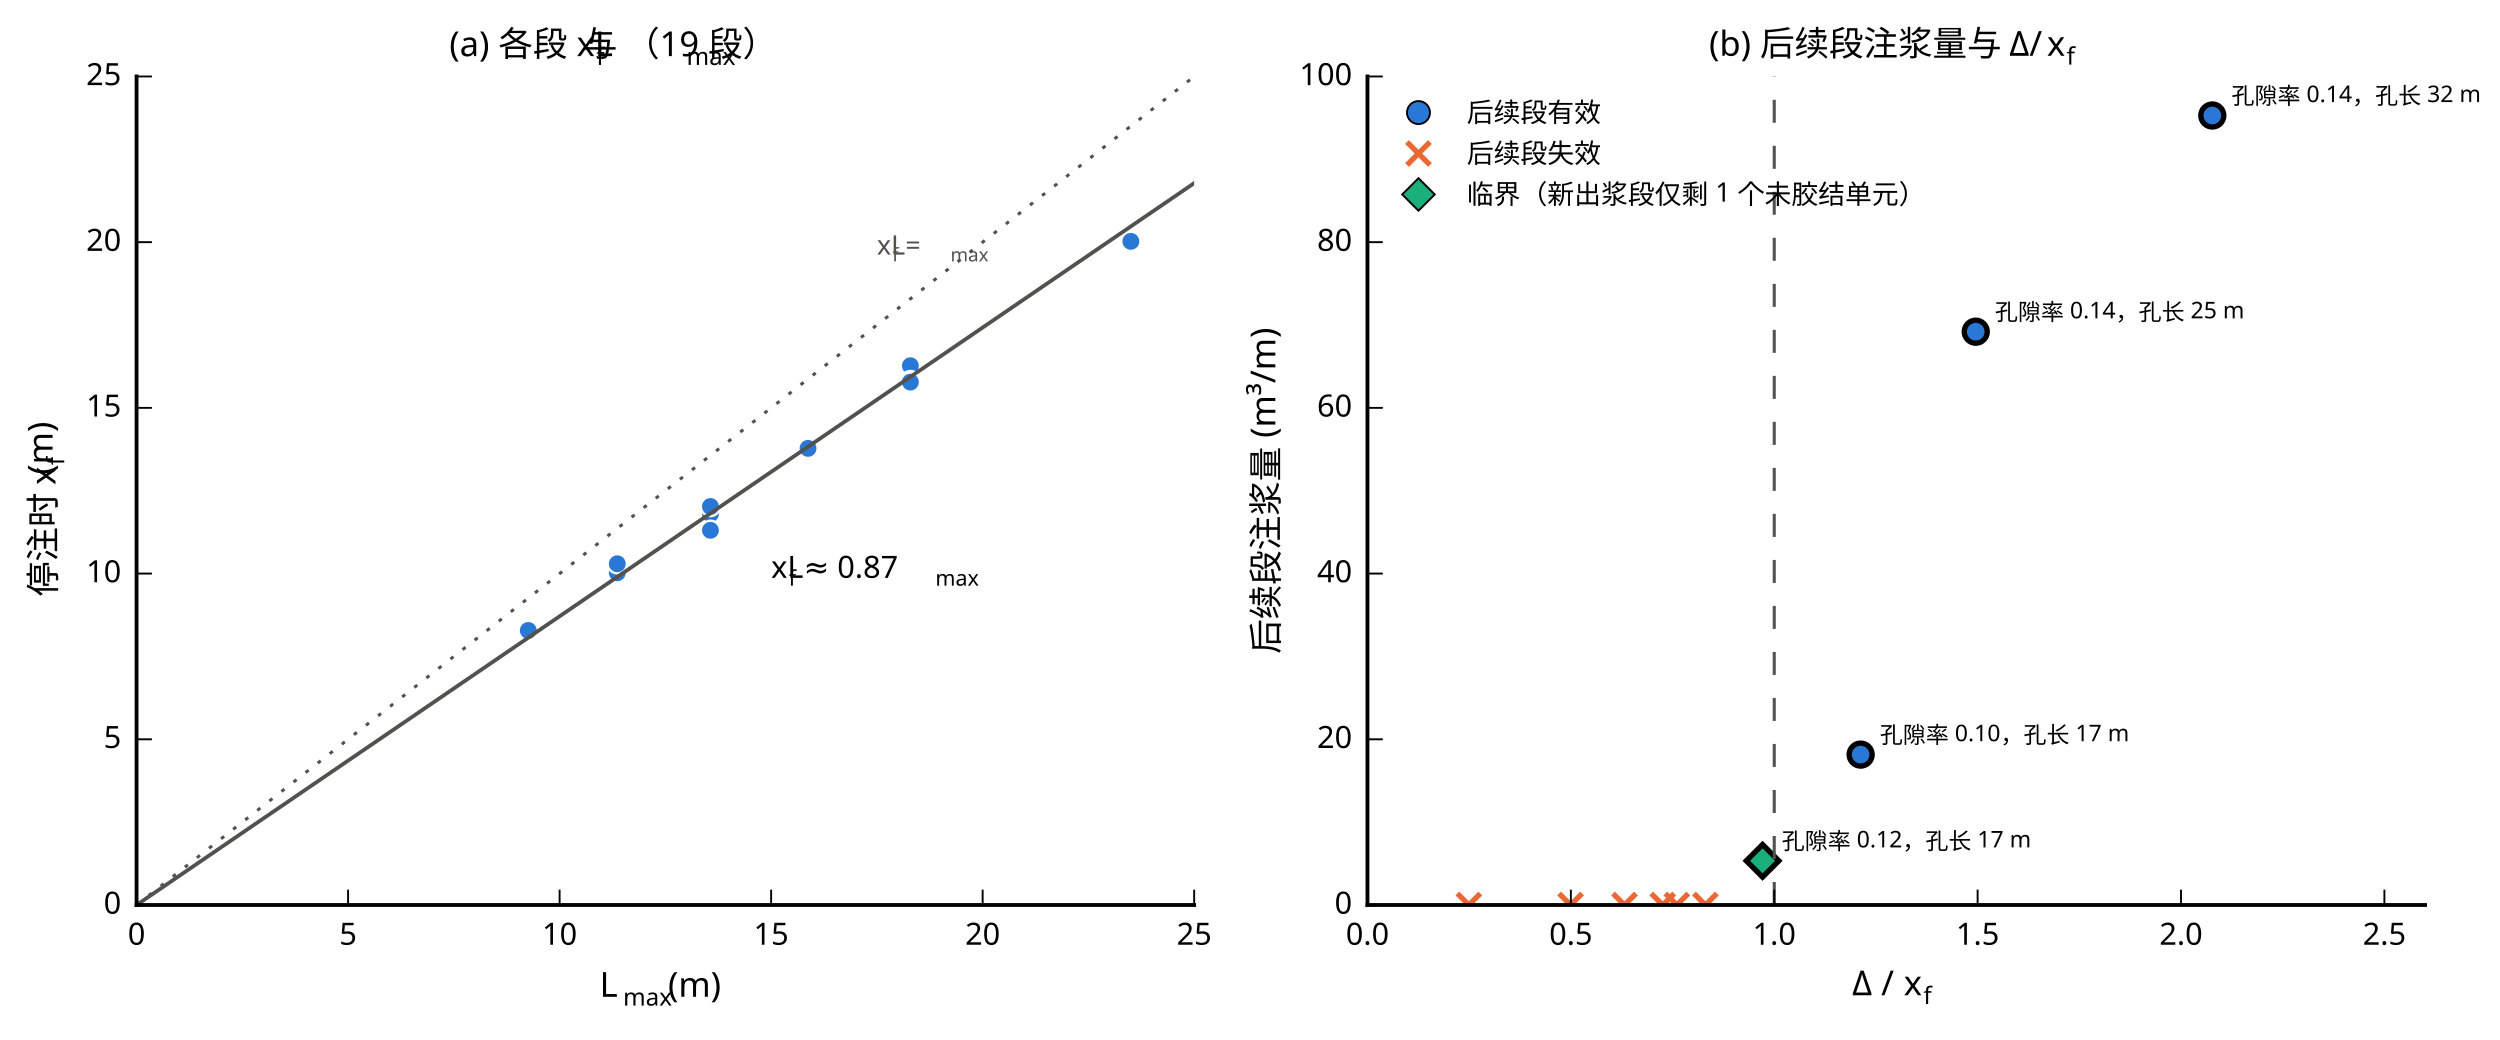
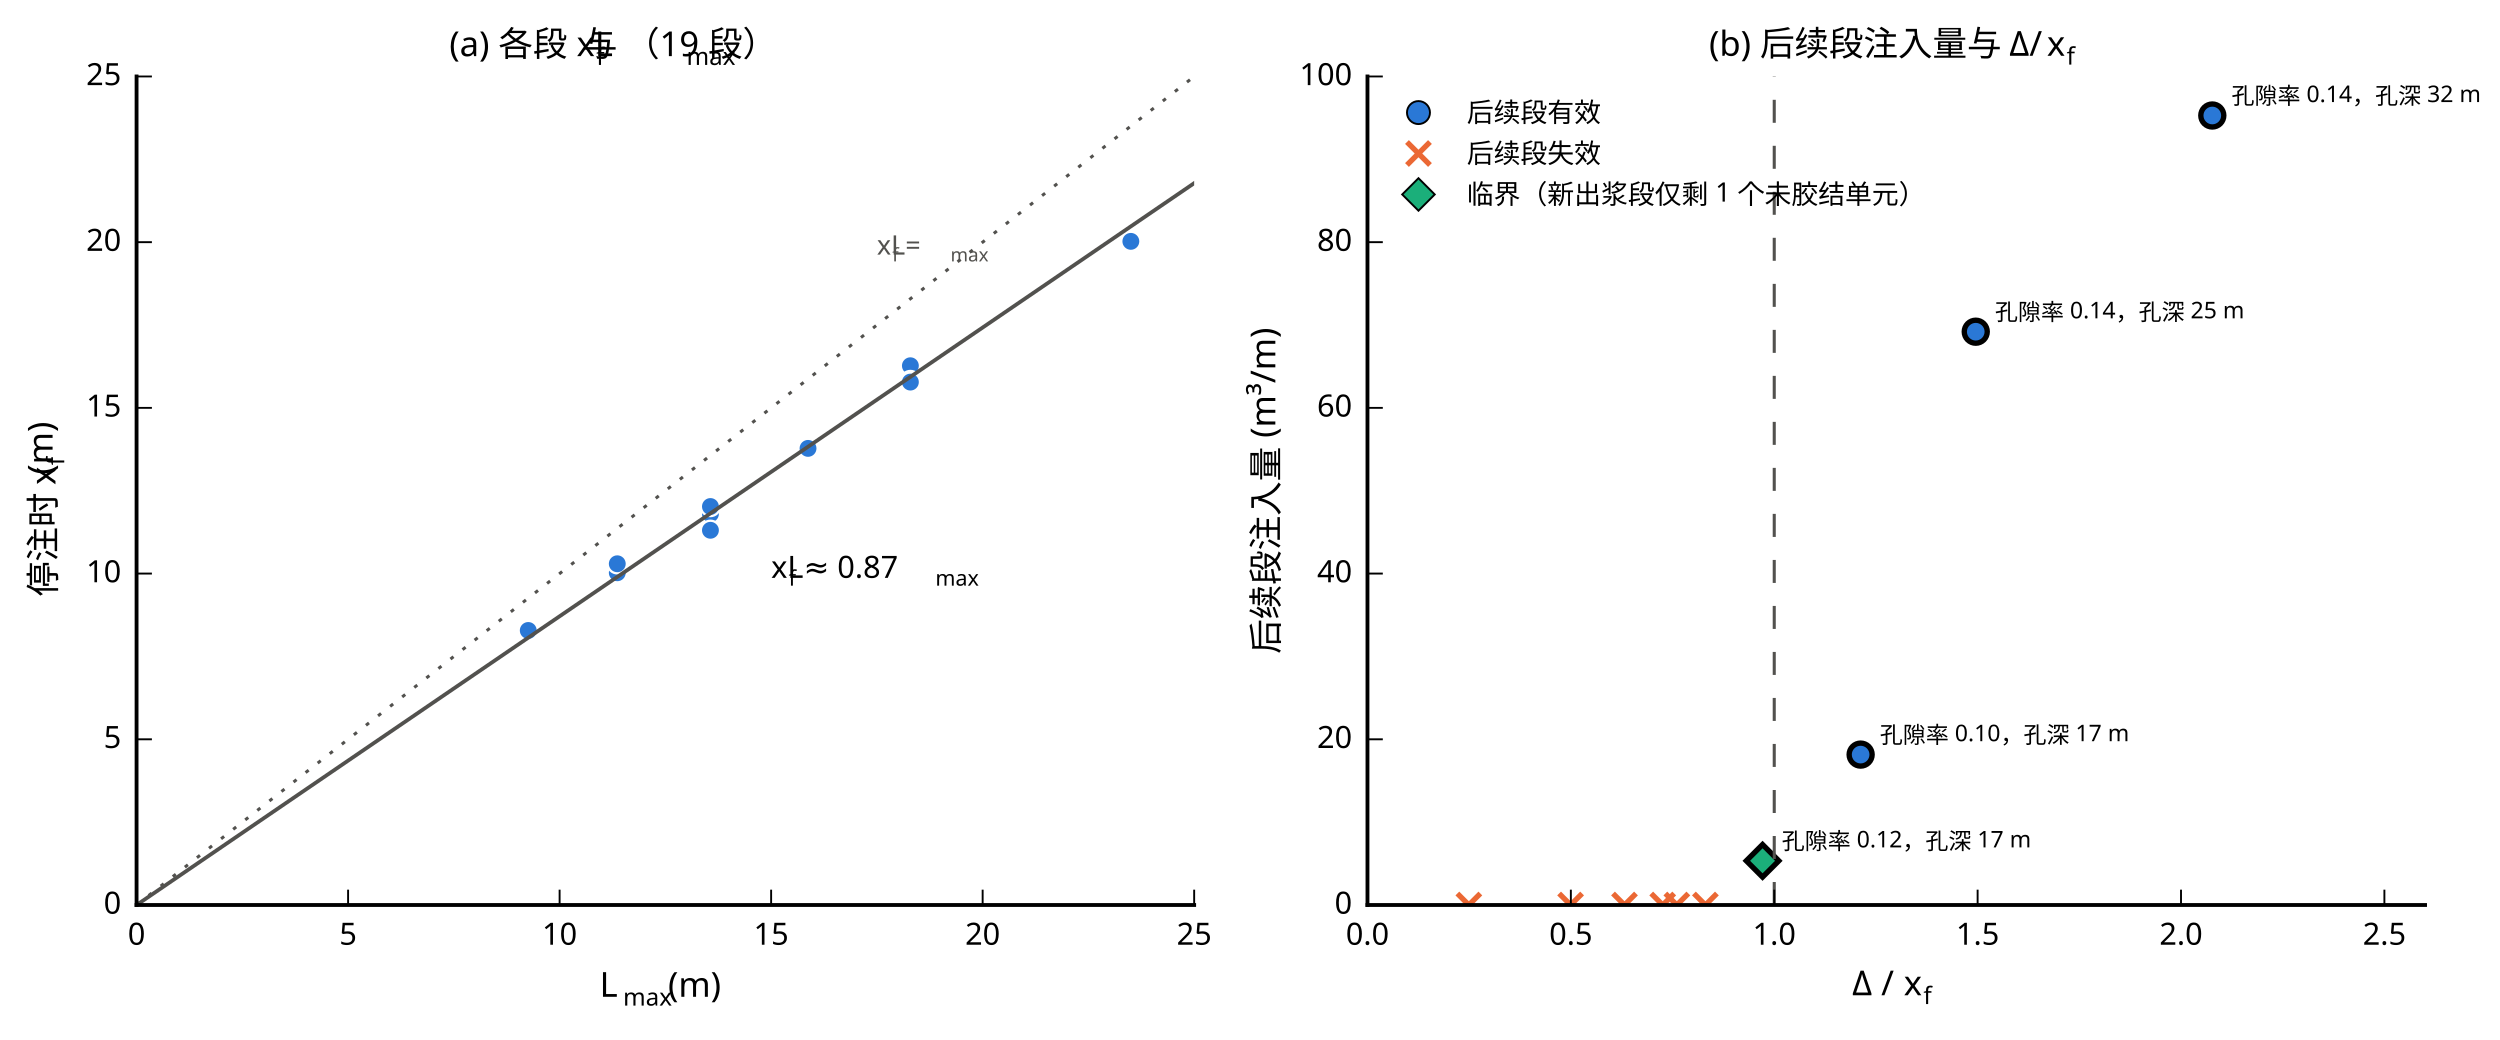
<svg xmlns="http://www.w3.org/2000/svg" xmlns:xlink="http://www.w3.org/1999/xlink" height="271pt" version="1.1" viewBox="0 0 652 271" width="652pt">
  <defs>
    <style type="text/css">
*{stroke-linecap:butt;stroke-linejoin:round;}
  </style>
  </defs>
  <g id="figure_1">
    <g id="patch_1">
      <path d=" M0 271.224 L652.566 271.224 L652.566 0 L0 0 z " style="fill:#ffffff;" />
    </g>
    <g id="axes_1">
      <g id="patch_2">
        <path d=" M35.617 236.024 L311.438 236.024 L311.438 19.94 L35.617 19.94 z " style="fill:#ffffff;" />
      </g>
      <g id="line2d_1">
        <defs>
          <path d=" M0 2.5 C0.663 2.5 1.299 2.237 1.768 1.768 C2.237 1.299 2.5 0.663 2.5 0 C2.5 -0.663 2.237 -1.299 1.768 -1.768 C1.299 -2.237 0.663 -2.5 0 -2.5 C-0.663 -2.5 -1.299 -2.237 -1.768 -1.768 C-2.237 -1.299 -2.5 -0.663 -2.5 0 C-2.5 0.663 -2.237 1.299 -1.768 1.768 C-1.299 2.237 -0.663 2.5 0 2.5 z " id="m7b14537338" style="stroke:#ffffff;stroke-width:0.6;" />
        </defs>
        <g clip-path="url(#p97214907ff)">
          <use style="fill:#2a78d6;stroke:#ffffff;stroke-width:0.6;" x="137.769" xlink:href="#m7b14537338" y="164.426" />
          <use style="fill:#2a78d6;stroke:#ffffff;stroke-width:0.6;" x="185.281" xlink:href="#m7b14537338" y="131.678" />
          <use style="fill:#2a78d6;stroke:#ffffff;stroke-width:0.6;" x="237.429" xlink:href="#m7b14537338" y="95.387" />
          <use style="fill:#2a78d6;stroke:#ffffff;stroke-width:0.6;" x="137.769" xlink:href="#m7b14537338" y="164.733" />
          <use style="fill:#2a78d6;stroke:#ffffff;stroke-width:0.6;" x="137.769" xlink:href="#m7b14537338" y="164.426" />
          <use style="fill:#2a78d6;stroke:#ffffff;stroke-width:0.6;" x="185.281" xlink:href="#m7b14537338" y="131.985" />
          <use style="fill:#2a78d6;stroke:#ffffff;stroke-width:0.6;" x="237.429" xlink:href="#m7b14537338" y="99.237" />
          <use style="fill:#2a78d6;stroke:#ffffff;stroke-width:0.6;" x="237.429" xlink:href="#m7b14537338" y="99.651" />
          <use style="fill:#2a78d6;stroke:#ffffff;stroke-width:0.6;" x="160.985" xlink:href="#m7b14537338" y="149.379" />
          <use style="fill:#2a78d6;stroke:#ffffff;stroke-width:0.6;" x="160.985" xlink:href="#m7b14537338" y="147.032" />
          <use style="fill:#2a78d6;stroke:#ffffff;stroke-width:0.6;" x="210.734" xlink:href="#m7b14537338" y="116.631" />
          <use style="fill:#2a78d6;stroke:#ffffff;stroke-width:0.6;" x="210.734" xlink:href="#m7b14537338" y="116.938" />
          <use style="fill:#2a78d6;stroke:#ffffff;stroke-width:0.6;" x="294.925" xlink:href="#m7b14537338" y="62.639" />
          <use style="fill:#2a78d6;stroke:#ffffff;stroke-width:0.6;" x="294.925" xlink:href="#m7b14537338" y="62.945" />
          <use style="fill:#2a78d6;stroke:#ffffff;stroke-width:0.6;" x="185.281" xlink:href="#m7b14537338" y="134.017" />
          <use style="fill:#2a78d6;stroke:#ffffff;stroke-width:0.6;" x="185.281" xlink:href="#m7b14537338" y="131.786" />
          <use style="fill:#2a78d6;stroke:#ffffff;stroke-width:0.6;" x="185.281" xlink:href="#m7b14537338" y="131.786" />
          <use style="fill:#2a78d6;stroke:#ffffff;stroke-width:0.6;" x="185.281" xlink:href="#m7b14537338" y="138.297" />
          <use style="fill:#2a78d6;stroke:#ffffff;stroke-width:0.6;" x="185.281" xlink:href="#m7b14537338" y="132.1" />
        </g>
      </g>
      <g id="line2d_2">
        <path clip-path="url(#p97214907ff)" d=" M35.617 236.024 L311.438 47.77" style="fill:none;stroke:#52514e;stroke-linecap:square;" />
      </g>
      <g id="line2d_3">
        <path clip-path="url(#p97214907ff)" d=" M35.617 236.024 L311.438 19.94" style="fill:none;stroke:#52514e;stroke-dasharray:1,3;stroke-dashoffset:0.0;stroke-width:0.8;" />
      </g>
      <g id="patch_3">
        <path d=" M35.617 236.024 L311.438 236.024" style="fill:none;stroke:#000000;stroke-linecap:square;stroke-linejoin:miter;" />
      </g>
      <g id="patch_4">
        <path d=" M35.617 236.024 L35.617 19.94" style="fill:none;stroke:#000000;stroke-linecap:square;stroke-linejoin:miter;" />
      </g>
      <g id="matplotlib.axis_1">
        <g id="xtick_1">
          <g id="line2d_4">
            <defs>
              <path d=" M0 0 L0 -4" id="m93b0483c22" style="stroke:#000000;stroke-width:0.5;" />
            </defs>
            <g>
              <use style="stroke:#000000;stroke-width:0.5;" x="35.617" xlink:href="#m93b0483c22" y="236.024" />
            </g>
          </g>
          <g id="text_1">
            <text style="font-family:Noto Sans SC;font-size:8.0px;font-style:normal;text-anchor:middle;" transform="rotate(-0, 35.6175, 246.3917)" x="35.617" y="246.392">0</text>
          </g>
        </g>
        <g id="xtick_2">
          <g id="line2d_5">
            <g>
              <use style="stroke:#000000;stroke-width:0.5;" x="90.782" xlink:href="#m93b0483c22" y="236.024" />
            </g>
          </g>
          <g id="text_2">
            <text style="font-family:Noto Sans SC;font-size:8.0px;font-style:normal;text-anchor:middle;" transform="rotate(-0, 90.78151, 246.3917)" x="90.782" y="246.392">5</text>
          </g>
        </g>
        <g id="xtick_3">
          <g id="line2d_6">
            <g>
              <use style="stroke:#000000;stroke-width:0.5;" x="145.946" xlink:href="#m93b0483c22" y="236.024" />
            </g>
          </g>
          <g id="text_3">
            <text style="font-family:Noto Sans SC;font-size:8.0px;font-style:normal;text-anchor:middle;" transform="rotate(-0, 145.9455, 246.3917)" x="145.946" y="246.392">10</text>
          </g>
        </g>
        <g id="xtick_4">
          <g id="line2d_7">
            <g>
              <use style="stroke:#000000;stroke-width:0.5;" x="201.11" xlink:href="#m93b0483c22" y="236.024" />
            </g>
          </g>
          <g id="text_4">
            <text style="font-family:Noto Sans SC;font-size:8.0px;font-style:normal;text-anchor:middle;" transform="rotate(-0, 201.1095, 246.3917)" x="201.11" y="246.392">15</text>
          </g>
        </g>
        <g id="xtick_5">
          <g id="line2d_8">
            <g>
              <use style="stroke:#000000;stroke-width:0.5;" x="256.274" xlink:href="#m93b0483c22" y="236.024" />
            </g>
          </g>
          <g id="text_5">
            <text style="font-family:Noto Sans SC;font-size:8.0px;font-style:normal;text-anchor:middle;" transform="rotate(-0, 256.2735, 246.3917)" x="256.274" y="246.392">20</text>
          </g>
        </g>
        <g id="xtick_6">
          <g id="line2d_9">
            <g>
              <use style="stroke:#000000;stroke-width:0.5;" x="311.438" xlink:href="#m93b0483c22" y="236.024" />
            </g>
          </g>
          <g id="text_6">
            <text style="font-family:Noto Sans SC;font-size:8.0px;font-style:normal;text-anchor:middle;" transform="rotate(-0, 311.4375, 246.3917)" x="311.438" y="246.392">25</text>
          </g>
        </g>
        <g id="text_7">
          <g transform="translate(156.3825 260.6042)">
            <text>
              <tspan style="font-family:cmr10;font-size:6.3px;font-style:regular;" x="6.122 11.37 14.52" y="1.655">max</tspan>
              <tspan style="font-family:Noto Sans SC;font-size:9.0px;font-style:regular;" x="17.839 19.855 22.897 31.231" y="-0.641"> (m)</tspan>
              <tspan style="font-family:cmmi10;font-size:9.0px;font-style:regular;" x="0.0" y="-0.641">L</tspan>
            </text>
          </g>
        </g>
      </g>
      <g id="matplotlib.axis_2">
        <g id="ytick_1">
          <g id="line2d_10">
            <defs>
              <path d=" M0 0 L4 0" id="m728421d6d4" style="stroke:#000000;stroke-width:0.5;" />
            </defs>
            <g>
              <use style="stroke:#000000;stroke-width:0.5;" x="35.617" xlink:href="#m728421d6d4" y="236.024" />
            </g>
          </g>
          <g id="text_8">
            <text style="font-family:Noto Sans SC;font-size:8.0px;font-style:normal;text-anchor:end;" transform="rotate(-0, 31.6175, 238.2917)" x="31.617" y="238.292">0</text>
          </g>
        </g>
        <g id="ytick_2">
          <g id="line2d_11">
            <g>
              <use style="stroke:#000000;stroke-width:0.5;" x="35.617" xlink:href="#m728421d6d4" y="192.807" />
            </g>
          </g>
          <g id="text_9">
            <text style="font-family:Noto Sans SC;font-size:8.0px;font-style:normal;text-anchor:end;" transform="rotate(-0, 31.6175, 195.0748)" x="31.617" y="195.075">5</text>
          </g>
        </g>
        <g id="ytick_3">
          <g id="line2d_12">
            <g>
              <use style="stroke:#000000;stroke-width:0.5;" x="35.617" xlink:href="#m728421d6d4" y="149.59" />
            </g>
          </g>
          <g id="text_10">
            <text style="font-family:Noto Sans SC;font-size:8.0px;font-style:normal;text-anchor:end;" transform="rotate(-0, 31.6175, 151.858)" x="31.617" y="151.858">10</text>
          </g>
        </g>
        <g id="ytick_4">
          <g id="line2d_13">
            <g>
              <use style="stroke:#000000;stroke-width:0.5;" x="35.617" xlink:href="#m728421d6d4" y="106.374" />
            </g>
          </g>
          <g id="text_11">
            <text style="font-family:Noto Sans SC;font-size:8.0px;font-style:normal;text-anchor:end;" transform="rotate(-0, 31.6175, 108.6412)" x="31.617" y="108.641">15</text>
          </g>
        </g>
        <g id="ytick_5">
          <g id="line2d_14">
            <g>
              <use style="stroke:#000000;stroke-width:0.5;" x="35.617" xlink:href="#m728421d6d4" y="63.157" />
            </g>
          </g>
          <g id="text_12">
            <text style="font-family:Noto Sans SC;font-size:8.0px;font-style:normal;text-anchor:end;" transform="rotate(-0, 31.6175, 65.42433)" x="31.617" y="65.424">20</text>
          </g>
        </g>
        <g id="ytick_6">
          <g id="line2d_15">
            <g>
              <use style="stroke:#000000;stroke-width:0.5;" x="35.617" xlink:href="#m728421d6d4" y="19.94" />
            </g>
          </g>
          <g id="text_13">
            <text style="font-family:Noto Sans SC;font-size:8.0px;font-style:normal;text-anchor:end;" transform="rotate(-0, 31.6175, 22.2075)" x="31.617" y="22.207">25</text>
          </g>
        </g>
        <g id="text_14">
          <g transform="translate(14.85 155.4771)rotate(-90.0)">
            <text>
              <tspan style="font-family:cmmi10;font-size:6.3px;font-style:regular;" x="34.153" y="1.905">f</tspan>
              <tspan style="font-family:Noto Sans SC;font-size:9.0px;font-style:regular;" x="0.0 9.0 18.0 27.0 38.552 40.568 43.61 51.944" y="-0.391">停注时  (m)</tspan>
              <tspan style="font-family:cmmi10;font-size:9.0px;font-style:regular;" x="29.016" y="-0.391">x</tspan>
            </text>
          </g>
        </g>
      </g>
      <g id="text_15">
        <g transform="translate(201.1095 150.7307)">
          <text>
            <tspan style="font-family:cmmi10;font-size:8.0px;font-style:regular;" x="0.0 37.396" y="-0.031">xL</tspan>
            <tspan style="font-family:cmr10;font-size:5.6px;font-style:regular;" x="42.838 47.503 50.303" y="2.01">max</tspan>
            <tspan style="font-family:cmmi10;font-size:5.6px;font-style:regular;" x="4.566" y="2.01">f</tspan>
            <tspan style="font-family:Noto Sans SC;font-size:8.0px;font-style:regular;" x="8.477 10.269 18.269 20.061 24.501 26.725 31.164 35.604" y="-0.031"> ≈ 0.87 </tspan>
          </text>
        </g>
      </g>
      <g id="text_16">
        <g style="fill:#52514e;" transform="translate(228.6915 66.61418)">
          <text>
            <tspan style="font-family:cmr10;font-size:4.9px;font-style:regular;" x="19.199 23.281 25.731" y="1.567">max</tspan>
            <tspan style="font-family:cmmi10;font-size:7.0px;font-style:regular;" x="0.0 14.438" y="-0.219">xL</tspan>
            <tspan style="font-family:Noto Sans SC;font-size:7.0px;font-style:regular;" x="7.417 8.985 12.87" y="-0.219"> = </tspan>
            <tspan style="font-family:cmmi10;font-size:4.9px;font-style:regular;" x="3.996" y="1.567">f</tspan>
          </text>
        </g>
      </g>
      <g id="text_17">
        <g transform="translate(117.1875 14.94)">
          <text>
            <tspan style="font-family:cmr10;font-size:6.3px;font-style:regular;" x="61.873 67.121 70.271" y="1.999">max</tspan>
            <tspan style="font-family:cmmi10;font-size:6.3px;font-style:regular;" x="38.32" y="1.999">f</tspan>
            <tspan style="font-family:Noto Sans SC;font-size:9.0px;font-style:regular;" x="0.0 3.042 8.109 11.151 13.167 22.167 31.167 42.719 44.735 53.735 73.59 82.59 87.585 92.58 94.596 103.596" y="-0.297">(a) 各段  与 （19 段）</tspan>
            <tspan style="font-family:cmmi10;font-size:9.0px;font-style:regular;" x="33.183 55.751" y="-0.297">xL</tspan>
          </text>
        </g>
      </g>
    </g>
    <g id="axes_2">
      <g id="patch_5">
        <path d=" M356.637 236.024 L632.457 236.024 L632.457 19.94 L356.637 19.94 z " style="fill:#ffffff;" />
      </g>
      <g id="line2d_16">
        <defs>
          <path d=" M0 3 C0.796 3 1.559 2.684 2.121 2.121 C2.684 1.559 3 0.796 3 0 C3 -0.796 2.684 -1.559 2.121 -2.121 C1.559 -2.684 0.796 -3 0 -3 C-0.796 -3 -1.559 -2.684 -2.121 -2.121 C-2.684 -1.559 -3 -0.796 -3 0 C-3 0.796 -2.684 1.559 -2.121 2.121 C-1.559 2.684 -0.796 3 0 3 z " id="m675a08250c" style="stroke:#000000;stroke-width:1.4;" />
        </defs>
        <g clip-path="url(#p2cad0af185)">
          <use style="fill:#2a78d6;stroke:#000000;stroke-width:1.4;" x="485.254" xlink:href="#m675a08250c" y="196.799" />
        </g>
      </g>
      <g id="line2d_17">
        <defs>
          <path d=" M-3 3 L3 -3 M-3 -3 L3 3" id="m26c55d643b" style="stroke:#eb6834;stroke-width:1.4;" />
        </defs>
        <g clip-path="url(#p2cad0af185)">
          <use style="fill:#eb6834;stroke:#eb6834;stroke-width:1.4;" x="444.77" xlink:href="#m26c55d643b" y="236.023" />
        </g>
      </g>
      <g id="line2d_18">
        <g clip-path="url(#p2cad0af185)">
          <use style="fill:#eb6834;stroke:#eb6834;stroke-width:1.4;" x="423.67" xlink:href="#m26c55d643b" y="236.023" />
        </g>
      </g>
      <g id="line2d_19">
        <g clip-path="url(#p2cad0af185)">
          <use style="fill:#eb6834;stroke:#eb6834;stroke-width:1.4;" x="437.321" xlink:href="#m26c55d643b" y="236.023" />
        </g>
      </g>
      <g id="line2d_20">
        <defs>
          <path d=" M-3.33067e-16 4.243 L4.243 0 L5.55112e-16 -4.243 L-4.243 -8.88178e-16 z " id="m7ab03abc4a" style="stroke:#000000;stroke-linejoin:miter;stroke-width:1.4;" />
        </defs>
        <g clip-path="url(#p2cad0af185)">
          <use style="fill:#1baf7a;stroke:#000000;stroke-linejoin:miter;stroke-width:1.4;" x="459.672" xlink:href="#m7ab03abc4a" y="224.498" />
        </g>
      </g>
      <g id="line2d_21">
        <g clip-path="url(#p2cad0af185)">
          <use style="fill:#eb6834;stroke:#eb6834;stroke-width:1.4;" x="433.634" xlink:href="#m26c55d643b" y="236.023" />
        </g>
      </g>
      <g id="line2d_22">
        <g clip-path="url(#p2cad0af185)">
          <use style="fill:#eb6834;stroke:#eb6834;stroke-width:1.4;" x="409.615" xlink:href="#m26c55d643b" y="236.023" />
        </g>
      </g>
      <g id="line2d_23">
        <g clip-path="url(#p2cad0af185)">
          <use style="fill:#eb6834;stroke:#eb6834;stroke-width:1.4;" x="383.077" xlink:href="#m26c55d643b" y="236.023" />
        </g>
      </g>
      <g id="line2d_24">
        <g clip-path="url(#p2cad0af185)">
          <use style="fill:#2a78d6;stroke:#000000;stroke-width:1.4;" x="515.276" xlink:href="#m675a08250c" y="86.51" />
        </g>
      </g>
      <g id="line2d_25">
        <g clip-path="url(#p2cad0af185)">
          <use style="fill:#2a78d6;stroke:#000000;stroke-width:1.4;" x="576.969" xlink:href="#m675a08250c" y="30.123" />
        </g>
      </g>
      <g id="line2d_26">
        <path clip-path="url(#p2cad0af185)" d=" M462.722 236.024 L462.722 19.94" style="fill:none;stroke:#52514e;stroke-dasharray:6,6;stroke-dashoffset:0.0;stroke-width:0.8;" />
      </g>
      <g id="line2d_27" />
      <g id="line2d_28" />
      <g id="line2d_29" />
      <g id="patch_6">
        <path d=" M356.637 236.024 L632.457 236.024" style="fill:none;stroke:#000000;stroke-linecap:square;stroke-linejoin:miter;" />
      </g>
      <g id="patch_7">
        <path d=" M356.637 236.024 L356.637 19.94" style="fill:none;stroke:#000000;stroke-linecap:square;stroke-linejoin:miter;" />
      </g>
      <g id="matplotlib.axis_3">
        <g id="xtick_7">
          <g id="line2d_30">
            <g>
              <use style="stroke:#000000;stroke-width:0.5;" x="356.637" xlink:href="#m93b0483c22" y="236.024" />
            </g>
          </g>
          <g id="text_18">
            <text style="font-family:Noto Sans SC;font-size:8.0px;font-style:normal;text-anchor:middle;" transform="rotate(-0, 356.6372, 246.3917)" x="356.637" y="246.392">0.0</text>
          </g>
        </g>
        <g id="xtick_8">
          <g id="line2d_31">
            <g>
              <use style="stroke:#000000;stroke-width:0.5;" x="409.68" xlink:href="#m93b0483c22" y="236.024" />
            </g>
          </g>
          <g id="text_19">
            <text style="font-family:Noto Sans SC;font-size:8.0px;font-style:normal;text-anchor:middle;" transform="rotate(-0, 409.6796, 246.3917)" x="409.68" y="246.392">0.5</text>
          </g>
        </g>
        <g id="xtick_9">
          <g id="line2d_32">
            <g>
              <use style="stroke:#000000;stroke-width:0.5;" x="462.722" xlink:href="#m93b0483c22" y="236.024" />
            </g>
          </g>
          <g id="text_20">
            <text style="font-family:Noto Sans SC;font-size:8.0px;font-style:normal;text-anchor:middle;" transform="rotate(-0, 462.7219, 246.3917)" x="462.722" y="246.392">1.0</text>
          </g>
        </g>
        <g id="xtick_10">
          <g id="line2d_33">
            <g>
              <use style="stroke:#000000;stroke-width:0.5;" x="515.764" xlink:href="#m93b0483c22" y="236.024" />
            </g>
          </g>
          <g id="text_21">
            <text style="font-family:Noto Sans SC;font-size:8.0px;font-style:normal;text-anchor:middle;" transform="rotate(-0, 515.7642, 246.3917)" x="515.764" y="246.392">1.5</text>
          </g>
        </g>
        <g id="xtick_11">
          <g id="line2d_34">
            <g>
              <use style="stroke:#000000;stroke-width:0.5;" x="568.807" xlink:href="#m93b0483c22" y="236.024" />
            </g>
          </g>
          <g id="text_22">
            <text style="font-family:Noto Sans SC;font-size:8.0px;font-style:normal;text-anchor:middle;" transform="rotate(-0, 568.8065, 246.3917)" x="568.807" y="246.392">2.0</text>
          </g>
        </g>
        <g id="xtick_12">
          <g id="line2d_35">
            <g>
              <use style="stroke:#000000;stroke-width:0.5;" x="621.849" xlink:href="#m93b0483c22" y="236.024" />
            </g>
          </g>
          <g id="text_23">
            <text style="font-family:Noto Sans SC;font-size:8.0px;font-style:normal;text-anchor:middle;" transform="rotate(-0, 621.8488, 246.3917)" x="621.849" y="246.392">2.5</text>
          </g>
        </g>
        <g id="text_24">
          <g transform="translate(483.0273 260.4242)">
            <text>
              <tspan style="font-family:cmmi10;font-size:6.3px;font-style:regular;" x="18.601" y="1.436">f</tspan>
              <tspan style="font-family:Noto Sans SC;font-size:9.0px;font-style:regular;" x="0.0 5.904 7.92 11.448" y="-0.859">Δ / </tspan>
              <tspan style="font-family:cmmi10;font-size:9.0px;font-style:regular;" x="13.464" y="-0.859">x</tspan>
            </text>
          </g>
        </g>
      </g>
      <g id="matplotlib.axis_4">
        <g id="ytick_7">
          <g id="line2d_36">
            <g>
              <use style="stroke:#000000;stroke-width:0.5;" x="356.637" xlink:href="#m728421d6d4" y="236.024" />
            </g>
          </g>
          <g id="text_25">
            <text style="font-family:Noto Sans SC;font-size:8.0px;font-style:normal;text-anchor:end;" transform="rotate(-0, 352.6372, 238.2917)" x="352.637" y="238.292">0</text>
          </g>
        </g>
        <g id="ytick_8">
          <g id="line2d_37">
            <g>
              <use style="stroke:#000000;stroke-width:0.5;" x="356.637" xlink:href="#m728421d6d4" y="192.807" />
            </g>
          </g>
          <g id="text_26">
            <text style="font-family:Noto Sans SC;font-size:8.0px;font-style:normal;text-anchor:end;" transform="rotate(-0, 352.6372, 195.0748)" x="352.637" y="195.075">20</text>
          </g>
        </g>
        <g id="ytick_9">
          <g id="line2d_38">
            <g>
              <use style="stroke:#000000;stroke-width:0.5;" x="356.637" xlink:href="#m728421d6d4" y="149.59" />
            </g>
          </g>
          <g id="text_27">
            <text style="font-family:Noto Sans SC;font-size:8.0px;font-style:normal;text-anchor:end;" transform="rotate(-0, 352.6372, 151.858)" x="352.637" y="151.858">40</text>
          </g>
        </g>
        <g id="ytick_10">
          <g id="line2d_39">
            <g>
              <use style="stroke:#000000;stroke-width:0.5;" x="356.637" xlink:href="#m728421d6d4" y="106.374" />
            </g>
          </g>
          <g id="text_28">
            <text style="font-family:Noto Sans SC;font-size:8.0px;font-style:normal;text-anchor:end;" transform="rotate(-0, 352.6372, 108.6412)" x="352.637" y="108.641">60</text>
          </g>
        </g>
        <g id="ytick_11">
          <g id="line2d_40">
            <g>
              <use style="stroke:#000000;stroke-width:0.5;" x="356.637" xlink:href="#m728421d6d4" y="63.157" />
            </g>
          </g>
          <g id="text_29">
            <text style="font-family:Noto Sans SC;font-size:8.0px;font-style:normal;text-anchor:end;" transform="rotate(-0, 352.6372, 65.42433)" x="352.637" y="65.424">80</text>
          </g>
        </g>
        <g id="ytick_12">
          <g id="line2d_41">
            <g>
              <use style="stroke:#000000;stroke-width:0.5;" x="356.637" xlink:href="#m728421d6d4" y="19.94" />
            </g>
          </g>
          <g id="text_30">
            <text style="font-family:Noto Sans SC;font-size:8.0px;font-style:normal;text-anchor:end;" transform="rotate(-0, 352.6372, 22.2075)" x="352.637" y="22.207">100</text>
          </g>
        </g>
        <g id="text_31">
-           <text style="font-family:Noto Sans SC;font-size:9.0px;font-style:normal;text-anchor:middle;" transform="rotate(-90, 333.3519, 127.9821)" x="333.352" y="127.982">后续段注浆量 (m³/m)</text>
+           <text style="font-family:Noto Sans SC;font-size:9.0px;font-style:normal;text-anchor:middle;" transform="rotate(-90, 333.3519, 127.9821)" x="333.352" y="127.982">后续段注入量 (m³/m)</text>
        </g>
      </g>
      <g id="text_32">
-         <text style="font-family:Noto Sans SC;font-size:6.0px;font-style:normal;text-anchor:start;" transform="rotate(-0, 490.2542, 193.7993)" x="490.254" y="193.799">孔隙率 0.10，孔长 17 m</text>
+         <text style="font-family:Noto Sans SC;font-size:6.0px;font-style:normal;text-anchor:start;" transform="rotate(-0, 490.2542, 193.7993)" x="490.254" y="193.799">孔隙率 0.10，孔深 17 m</text>
      </g>
      <g id="text_33">
-         <text style="font-family:Noto Sans SC;font-size:6.0px;font-style:normal;text-anchor:start;" transform="rotate(-0, 464.6722, 221.4982)" x="464.672" y="221.498">孔隙率 0.12，孔长 17 m</text>
+         <text style="font-family:Noto Sans SC;font-size:6.0px;font-style:normal;text-anchor:start;" transform="rotate(-0, 464.6722, 221.4982)" x="464.672" y="221.498">孔隙率 0.12，孔深 17 m</text>
      </g>
      <g id="text_34">
-         <text style="font-family:Noto Sans SC;font-size:6.0px;font-style:normal;text-anchor:start;" transform="rotate(-0, 520.2764, 83.51037)" x="520.276" y="83.51">孔隙率 0.14，孔长 25 m</text>
+         <text style="font-family:Noto Sans SC;font-size:6.0px;font-style:normal;text-anchor:start;" transform="rotate(-0, 520.2764, 83.51037)" x="520.276" y="83.51">孔隙率 0.14，孔深 25 m</text>
      </g>
      <g id="text_35">
-         <text style="font-family:Noto Sans SC;font-size:6.0px;font-style:normal;text-anchor:start;" transform="rotate(-0, 581.9695, 27.12306)" x="581.969" y="27.123">孔隙率 0.14，孔长 32 m</text>
+         <text style="font-family:Noto Sans SC;font-size:6.0px;font-style:normal;text-anchor:start;" transform="rotate(-0, 581.9695, 27.12306)" x="581.969" y="27.123">孔隙率 0.14，孔深 32 m</text>
      </g>
      <g id="text_36">
        <g transform="translate(445.7223 14.94)">
          <text>
            <tspan style="font-family:cmmi10;font-size:6.3px;font-style:regular;" x="93.247" y="1.905">f</tspan>
-             <tspan style="font-family:Noto Sans SC;font-size:9.0px;font-style:regular;" x="0.0 3.042 8.604 11.646 13.662 22.662 31.662 40.662 49.662 58.662 67.662 76.662 78.678 84.582" y="-0.391">(b) 后续段注浆量与 Δ/</tspan>
+             <tspan style="font-family:Noto Sans SC;font-size:9.0px;font-style:regular;" x="0.0 3.042 8.604 11.646 13.662 22.662 31.662 40.662 49.662 58.662 67.662 76.662 78.678 84.582" y="-0.391">(b) 后续段注入量与 Δ/</tspan>
            <tspan style="font-family:cmmi10;font-size:9.0px;font-style:regular;" x="88.11" y="-0.391">x</tspan>
          </text>
        </g>
      </g>
      <g id="legend_1">
        <g id="line2d_42" />
        <g id="line2d_43">
          <defs>
            <path d=" M0 3 C0.796 3 1.559 2.684 2.121 2.121 C2.684 1.559 3 0.796 3 0 C3 -0.796 2.684 -1.559 2.121 -2.121 C1.559 -2.684 0.796 -3 0 -3 C-0.796 -3 -1.559 -2.684 -2.121 -2.121 C-2.684 -1.559 -3 -0.796 -3 0 C-3 0.796 -2.684 1.559 -2.121 2.121 C-1.559 2.684 -0.796 3 0 3 z " id="m1441e8467b" style="stroke:#000000;stroke-width:0.5;" />
          </defs>
          <g>
            <use style="fill:#2a78d6;stroke:#000000;stroke-width:0.5;" x="369.937" xlink:href="#m1441e8467b" y="29.362" />
          </g>
        </g>
        <g id="text_37">
          <text style="font-family:Noto Sans SC;font-size:7.0px;font-style:normal;text-anchor:start;" transform="rotate(-0, 382.5372, 31.81156)" x="382.537" y="31.812">后续段有效</text>
        </g>
        <g id="line2d_44" />
        <g id="line2d_45">
          <g>
            <use style="fill:#eb6834;stroke:#eb6834;stroke-width:1.4;" x="369.937" xlink:href="#m26c55d643b" y="40.037" />
          </g>
        </g>
        <g id="text_38">
          <text style="font-family:Noto Sans SC;font-size:7.0px;font-style:normal;text-anchor:start;" transform="rotate(-0, 382.5372, 42.48656)" x="382.537" y="42.487">后续段失效</text>
        </g>
        <g id="line2d_46" />
        <g id="line2d_47">
          <defs>
            <path d=" M-3.33067e-16 4.243 L4.243 0 L5.55112e-16 -4.243 L-4.243 -8.88178e-16 z " id="m4ac1559255" style="stroke:#000000;stroke-linejoin:miter;stroke-width:0.5;" />
          </defs>
          <g>
            <use style="fill:#1baf7a;stroke:#000000;stroke-linejoin:miter;stroke-width:0.5;" x="369.937" xlink:href="#m4ac1559255" y="50.712" />
          </g>
        </g>
        <g id="text_39">
          <text style="font-family:Noto Sans SC;font-size:7.0px;font-style:normal;text-anchor:start;" transform="rotate(-0, 382.5372, 53.16156)" x="382.537" y="53.162">临界（新出浆段仅剩 1 个未胶结单元）</text>
        </g>
      </g>
    </g>
  </g>
  <defs>
    <clipPath id="p2cad0af185">
      <rect height="216.084" width="275.82" x="356.637" y="19.94" />
    </clipPath>
    <clipPath id="p97214907ff">
      <rect height="216.084" width="275.82" x="35.617" y="19.94" />
    </clipPath>
  </defs>
</svg>
